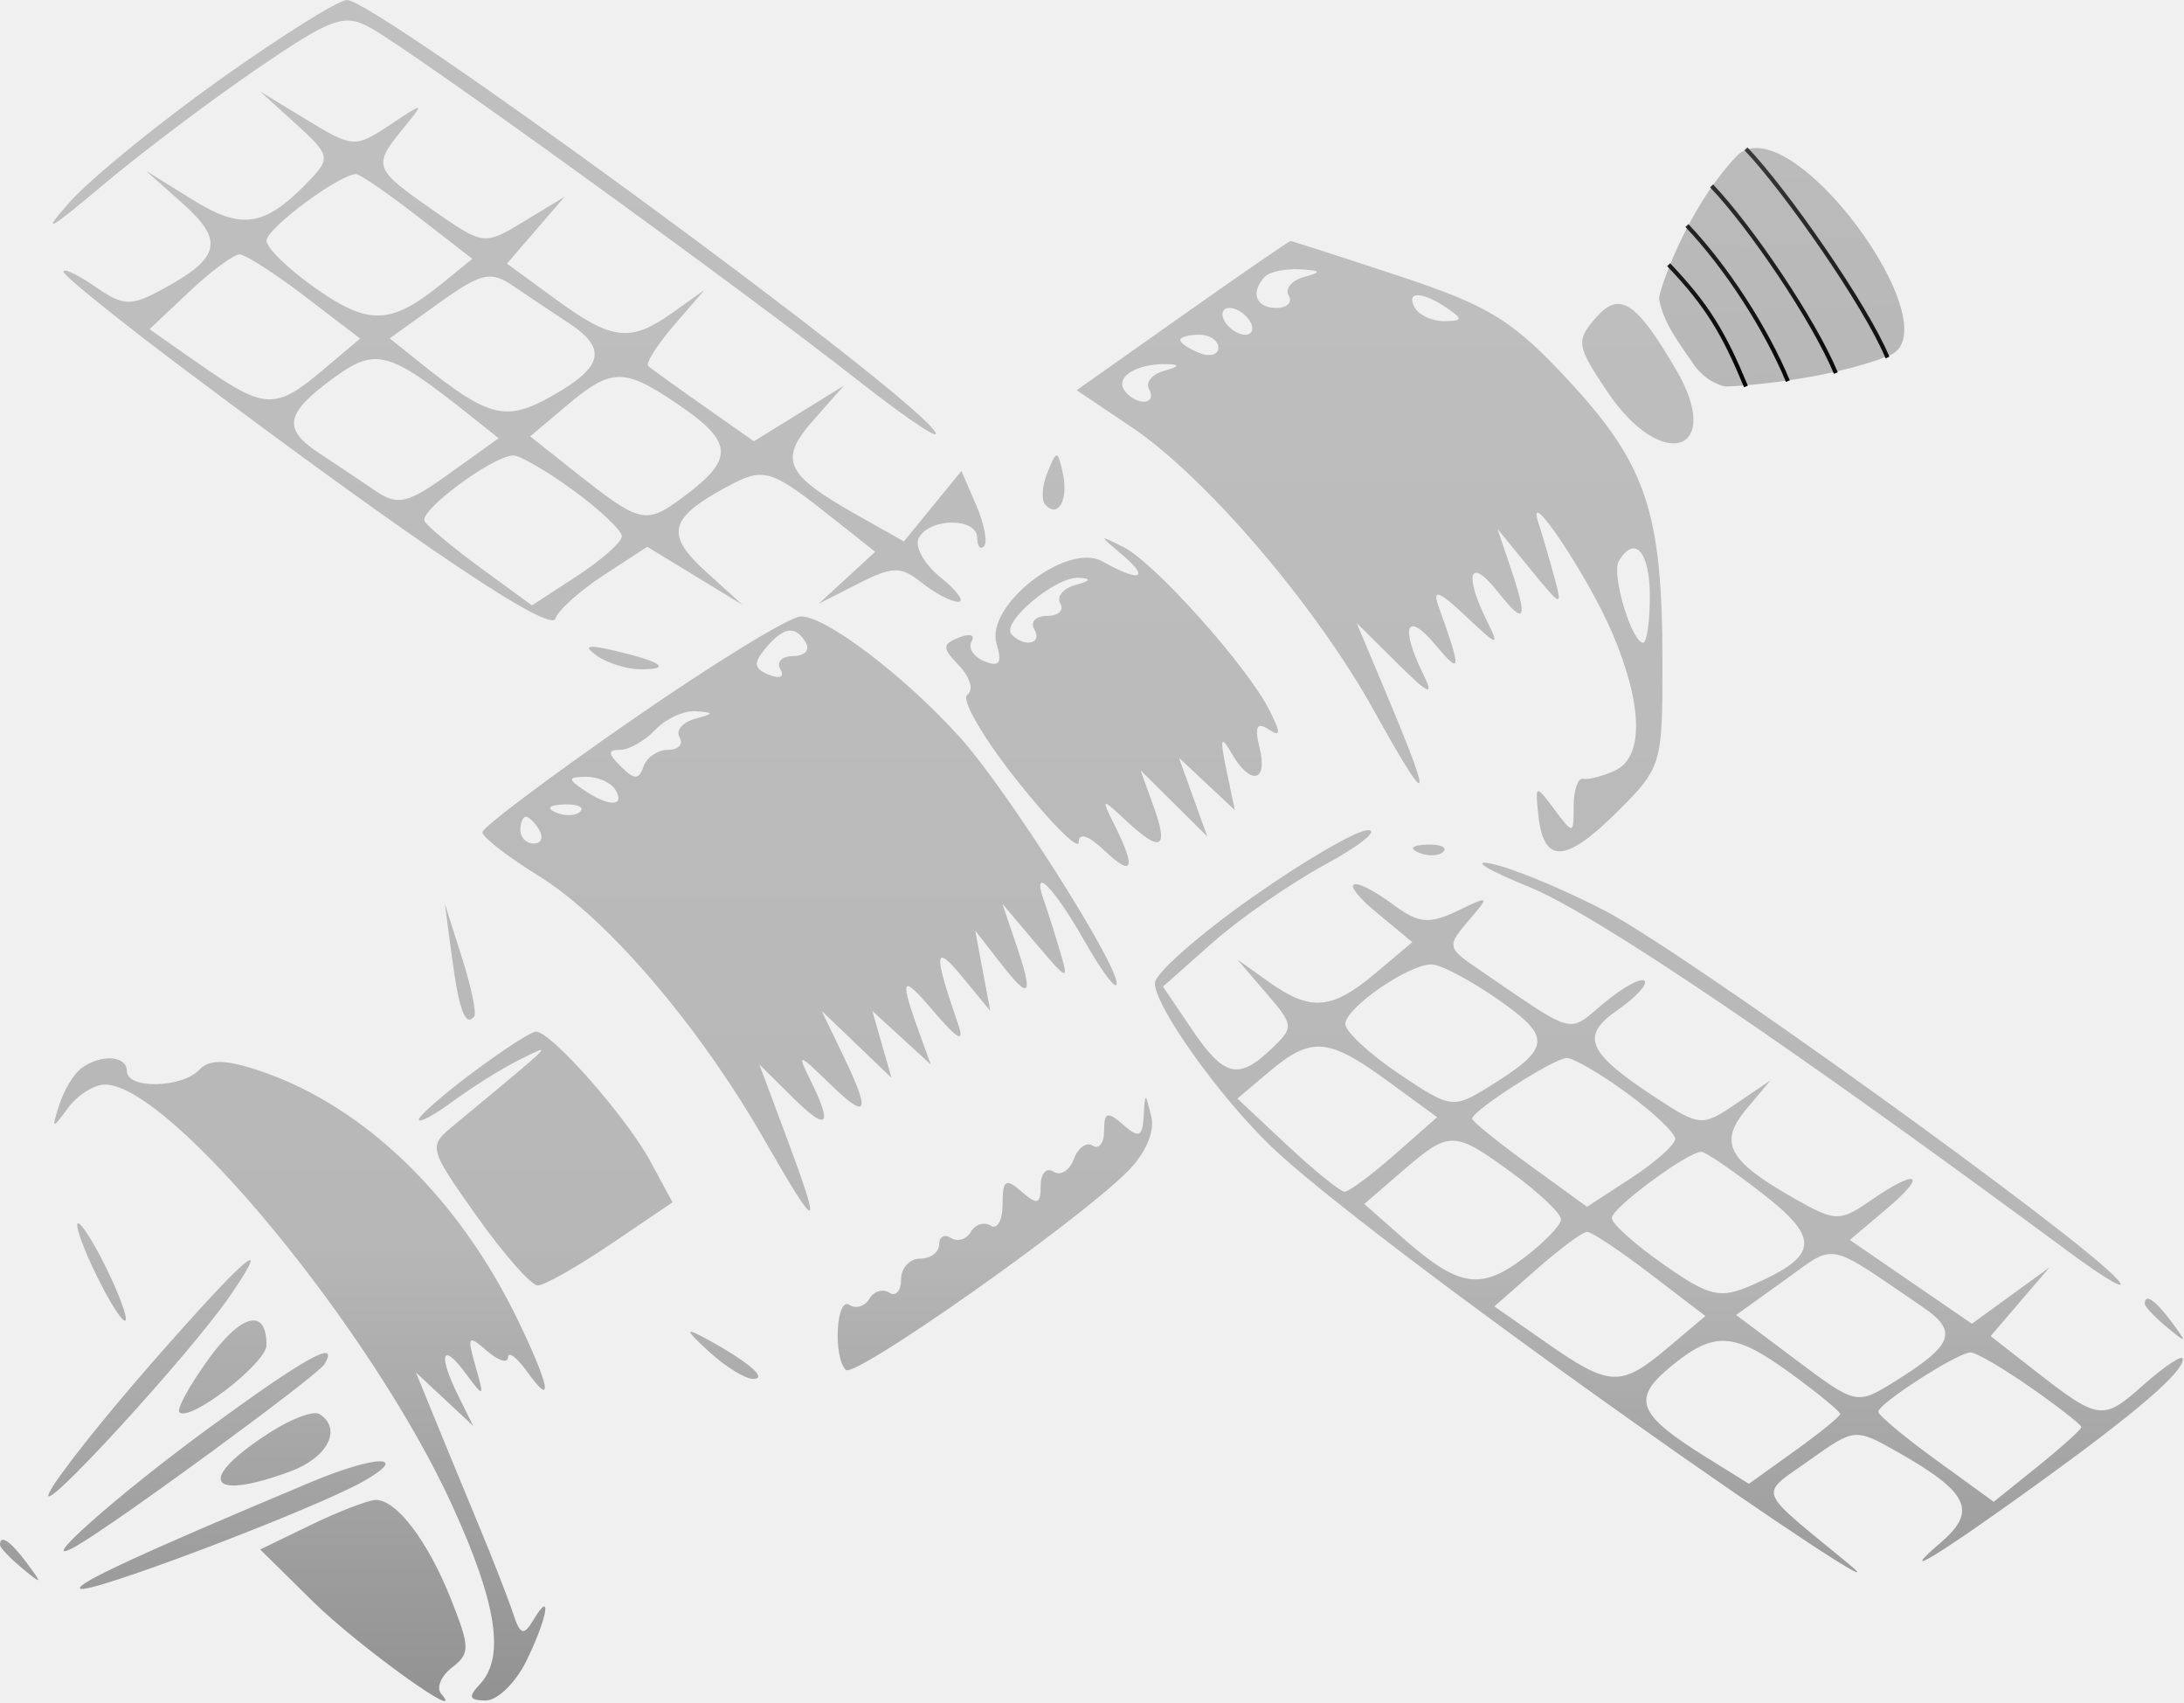
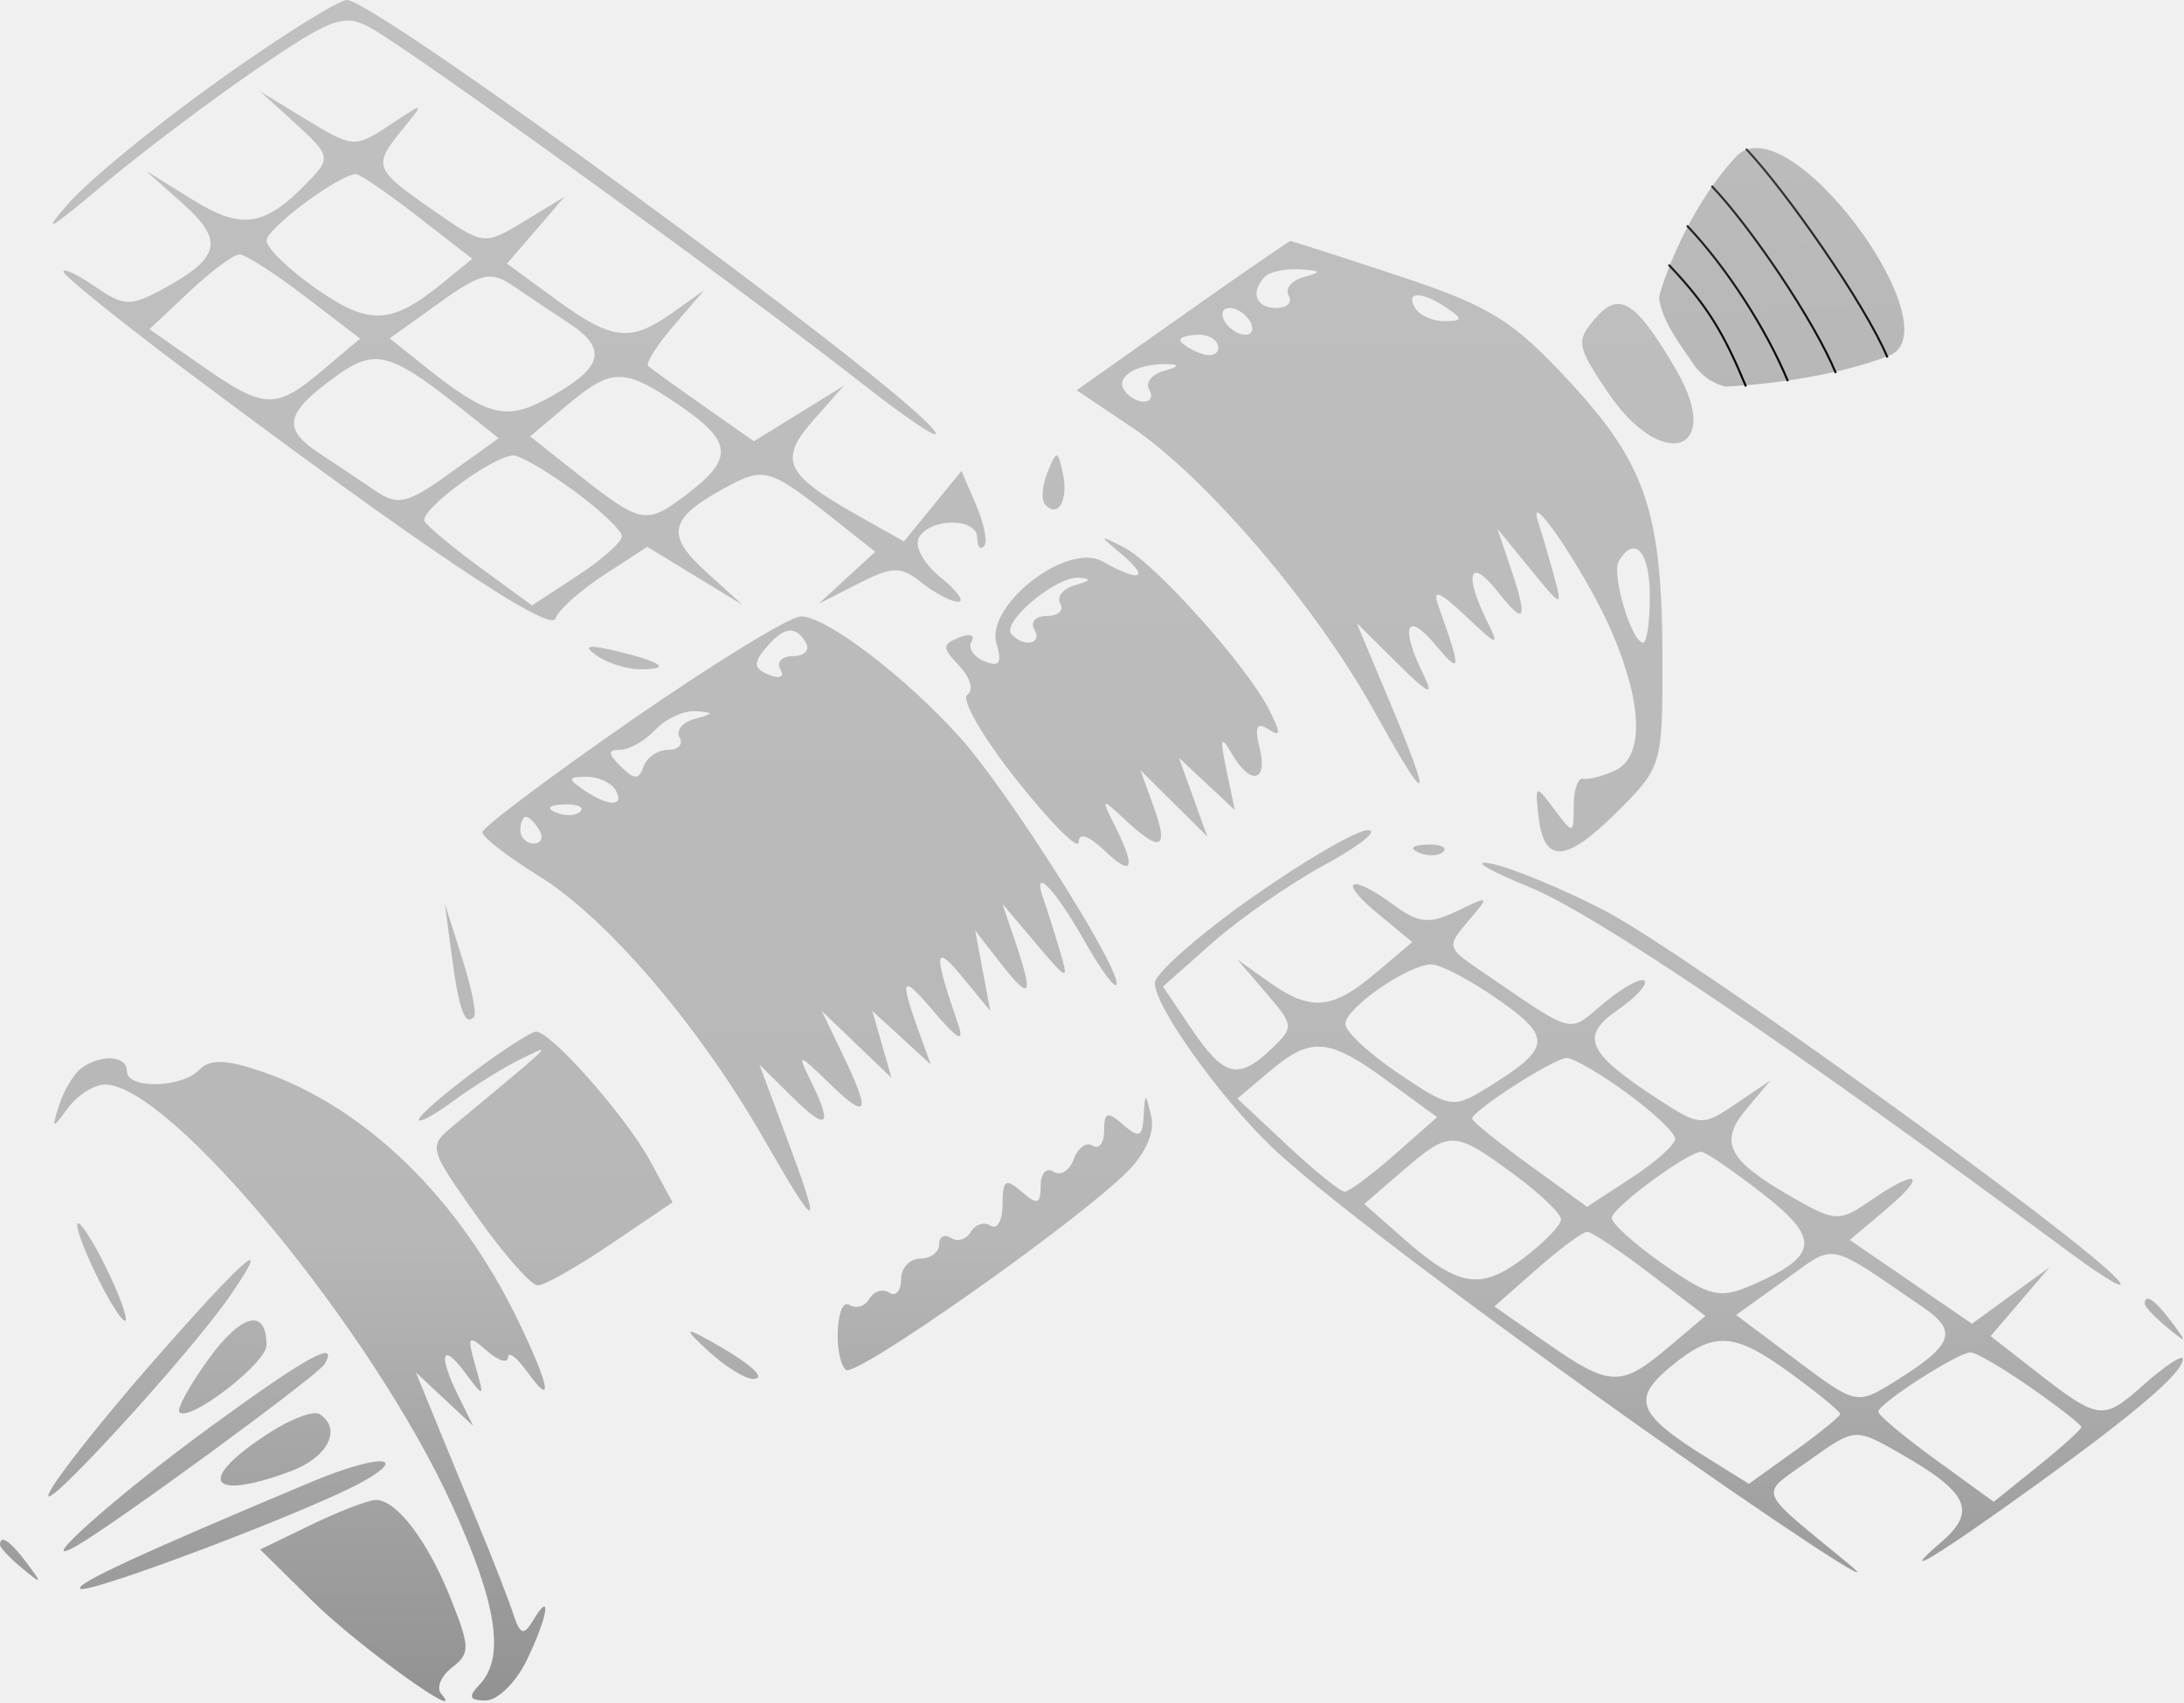
<svg xmlns="http://www.w3.org/2000/svg" width="1057" height="824" viewBox="0 0 1057 824" fill="none">
  <g clip-path="url(#clip0_8_13)">
    <path fill-rule="evenodd" clip-rule="evenodd" d="M33.475 98.058C43.443 86.791 76.083 60.117 106.013 38.782C135.944 17.454 163.817 0 167.951 0C181.549 0 429.87 181.706 451.447 207.447C458.203 215.513 441.619 204.758 414.594 183.553C357.362 138.654 200.006 24.905 179.234 13.418C166.575 6.421 160.426 8.662 124.01 33.548C101.474 48.948 67.809 74.371 49.199 90.05C23.334 111.832 19.63 113.717 33.475 98.058ZM150.482 86.538C159.954 76.548 159.456 74.714 143.284 60.033L125.914 44.257L148.664 58.109C170.665 71.501 171.98 71.579 188.588 60.526C205.7 49.142 205.725 49.149 195.013 62.314C180.345 80.344 180.812 81.634 209.238 101.472C234.114 118.836 234.292 118.861 253.768 107.031L273.325 95.155L259.333 111.359L245.341 127.563L268.878 144.764C296.358 164.855 305.092 165.833 325.699 151.152L340.888 140.339L326.018 157.605C317.843 167.11 312.315 175.901 313.734 177.145C315.159 178.389 327.241 187.09 340.594 196.472L364.867 213.537L386.66 200.061L408.452 186.579L393.729 203.242C376.666 222.549 379.873 229.54 414.84 249.236L437.486 261.986L451.398 244.927L465.31 227.868L472.428 244.351C476.341 253.415 478.061 262.394 476.243 264.312C474.431 266.223 472.944 264.39 472.944 260.237C472.944 250.519 450.458 250.363 444.783 260.043C442.375 264.157 446.963 272.676 455.169 279.337C463.258 285.893 467.109 291.232 463.731 291.199C460.353 291.167 452.387 286.982 446.023 281.902C435.987 273.888 431.933 273.959 415.313 282.427L396.168 292.191L409.877 279.589L423.58 266.988L403.735 251.277C372.256 226.359 369.892 225.685 350.673 236.168C323.777 250.836 322.001 258.805 341.644 276.616L359.315 292.644L336.282 278.611L313.249 264.578L292.187 278.306C280.603 285.861 270.088 295.307 268.829 299.298C266.52 306.606 202.807 263.865 90.597 179.737C57.656 155.039 30.711 133.316 30.711 131.463C30.711 129.603 37.627 132.869 46.078 138.713C59.953 148.301 63.203 148.379 79.473 139.503C106.621 124.692 108.47 116.322 88.514 98.563L70.635 82.644L93.422 96.762C117.53 111.696 128.494 109.733 150.482 86.538ZM228.573 125.237L202.138 104.731C187.599 93.451 174.173 84.238 172.305 84.251C164.278 84.31 128.985 110.53 128.985 116.432C128.985 119.995 139.856 130.504 153.142 139.775C178.718 157.631 189.362 157.152 214.096 137.022L228.573 125.237ZM521.074 188.827L572.195 152.72C600.314 132.869 623.887 116.62 624.587 116.62C625.288 116.62 648.806 124.2 676.851 133.465C721.056 148.068 732.075 154.884 759.634 184.667C796.813 224.836 804.54 248.083 804.583 319.94C804.619 370.242 804.288 371.337 782.397 393.112C757.681 417.699 747.117 418.14 744.555 394.706C742.891 379.513 743.137 379.409 752.233 391.59C761.428 403.906 761.625 403.874 761.625 389.97C761.625 382.163 763.701 376.235 766.231 376.805C768.762 377.368 775.672 375.6 781.586 372.872C795.75 366.335 795.161 340.854 780.026 305.673C768.246 278.3 738.162 233.46 744.463 252.676C746.22 258.021 749.641 269.683 752.074 278.592C756.348 294.251 755.968 294.147 740.618 275.352L724.741 255.915L730.902 274.154C739.777 300.451 738.254 303.295 724.569 285.971C711.37 269.262 708.366 277.561 719.465 300.076C725.951 313.241 725.238 313.098 709.269 298.028C696.561 286.042 693.146 284.779 696.149 293.169C707.482 324.864 707.297 327.092 694.577 311.886C680.739 295.352 677.508 303.134 688.717 325.991C694.276 337.336 691.788 336.312 676.138 320.814L656.619 301.488L672.269 338.813C694.043 390.754 691.819 392.231 664.886 343.711C636.73 292.988 583.466 230.719 547.682 206.689L521.074 188.827ZM174.302 163.831L147.651 143.462C132.996 132.26 118.697 123.099 115.878 123.099C113.058 123.099 102.113 131.243 91.549 141.201L72.342 159.296L97.463 176.834C128.082 198.208 133.34 198.403 156.25 179.063L174.302 163.831ZM267.515 191.392C292.181 177.379 294.012 168.574 274.861 156.063C267.263 151.094 255.384 143.164 248.474 138.428C237.473 130.893 232.971 131.929 212.26 146.772L188.613 163.728L203.329 175.513C236.742 202.277 244.832 204.279 267.515 191.392ZM623.715 143.028C621.787 139.73 625.079 135.7 631.03 134.061C639.894 131.618 639.537 130.945 629.059 130.329C622.02 129.914 614.416 131.521 612.168 133.899C605.006 141.453 607.746 149.014 617.647 149.014C622.911 149.014 625.644 146.319 623.715 143.028ZM699.03 155.396C707.979 155.305 708.145 154.424 700.203 149.014C688.177 140.812 680.045 140.812 684.848 149.014C686.936 152.577 693.318 155.448 699.03 155.396ZM778.122 189.824C763.086 167.537 762.656 165.03 771.931 154.217C783.699 140.501 791.592 145.451 811.118 178.778C834.605 218.863 804.509 228.944 778.122 189.824ZM602.654 161.972C606.032 161.972 607.088 159.056 605 155.493C602.912 151.93 598.44 149.014 595.062 149.014C591.684 149.014 590.628 151.93 592.716 155.493C594.804 159.056 599.276 161.972 602.654 161.972ZM580.432 170.796C585.499 172.843 589.645 171.697 589.645 168.25C589.645 164.797 585.499 161.972 580.432 161.972C575.364 161.972 571.218 163.119 571.218 164.518C571.218 165.917 575.364 168.742 580.432 170.796ZM241.337 212.047L227.026 200.664C187.814 169.461 181.801 167.887 160.863 183.32C137.787 200.333 136.626 207.654 155.089 219.712C162.687 224.681 174.566 232.611 181.476 237.347C192.476 244.882 196.978 243.845 217.69 229.002L241.337 212.047ZM556.152 188.38C554.223 185.082 557.515 181.052 563.467 179.413C570.641 177.437 571.182 176.355 565.076 176.193C550.661 175.817 540.09 181.933 543.904 188.438C545.815 191.697 550.139 194.366 553.517 194.366C556.895 194.366 558.08 191.671 556.152 188.38ZM331.718 239.686C355.365 221.927 354.794 213.874 328.616 195.986C302.003 177.806 296.057 177.839 274.173 196.316L256.588 211.153L277.244 227.512C310.466 253.836 312.328 254.25 331.718 239.686ZM300.965 259.505C300.965 256.719 290.449 246.754 277.6 237.36C264.751 227.966 251.625 220.334 248.425 220.392C238.456 220.58 202.555 247.208 205.497 252.229C207.039 254.853 219.354 265.083 232.879 274.97L257.46 292.936L279.209 278.76C291.174 270.959 300.965 262.297 300.965 259.505ZM505.964 244.318C503.864 242.096 504.288 235.047 506.916 228.659C511.486 217.561 511.818 217.567 514.361 228.886C517.235 241.656 512.205 250.894 505.964 244.318ZM533.567 271.659C551.594 281.837 556.926 280.101 543.216 268.517C531.565 258.669 531.583 258.585 543.966 264.856C558.891 272.411 603.465 322.201 614.133 343.225C620.073 354.926 620.012 356.882 613.857 352.865C608.255 349.218 607.088 351.667 609.601 361.806C613.765 378.606 605.135 380.277 596.008 364.437C590.836 355.463 590.327 357.154 593.551 372.535L597.623 391.972L584.105 379.325L570.58 366.678L577.434 385.707L584.295 404.735L568.147 388.732L552 372.73L558.388 390.449C565.776 410.955 561.796 412.808 544.703 396.831C532.959 385.849 532.799 385.94 539.611 399.643C550.01 420.557 548.204 424.619 534.366 411.408C526.86 404.243 522.081 402.714 522.081 407.476C522.081 411.758 508.655 398.366 492.249 377.705C475.837 357.044 464.984 338.379 468.135 336.221C471.317 334.044 469.64 327.857 464.345 322.272C455.845 313.312 455.832 311.841 464.21 308.453C469.363 306.36 472.072 307.235 470.229 310.383C468.381 313.532 471.182 317.854 476.451 319.985C483.699 322.92 485.124 320.847 482.305 311.478C476.728 292.942 516.517 262.038 533.567 271.659ZM795.253 310.986C797.028 310.986 798.477 300.782 798.477 288.31C798.477 266.839 791.051 258.578 783.441 271.568C779.781 277.814 789.719 310.986 795.253 310.986ZM513.157 292.042C511.228 288.744 514.52 284.714 520.472 283.075C527.953 281.015 528.451 279.926 522.081 279.557C510.835 278.903 484.246 301.313 489.583 306.943C495.818 313.519 504.711 311.55 500.584 304.507C498.496 300.944 501.26 298.028 506.726 298.028C512.193 298.028 515.085 295.333 513.157 292.042ZM233.469 402.694C233.499 400.362 265.979 375.963 305.639 348.473C345.292 320.983 382.164 298.385 387.569 298.261C399.546 297.976 438.315 327.501 464.91 357.154C487.391 382.215 540.538 465.76 540.452 475.893C540.416 479.625 533.352 470.288 524.747 455.141C509.92 429.05 498.969 418.147 505.227 435.704C506.812 440.162 510.245 450.981 512.856 459.76C517.401 475.057 516.928 474.921 501.364 456.521L485.13 437.324L491.322 455.562C500.35 482.158 498.797 484.678 484.608 466.479L471.974 450.282L475.622 469.718L479.277 489.155L465.942 472.958C452.006 456.022 451.582 460.382 463.731 495.634C466.937 504.918 463.51 503.078 451.656 489.155C435.889 470.638 435.023 472.537 445.759 502.113L450.458 515.07L436.319 502.113L422.173 489.155L426.823 505.352L431.473 521.549L414.576 505.352L397.679 489.155L407.672 509.887C421.676 538.952 420.177 542.444 401.474 524.296C386.144 509.421 385.658 509.337 392.261 522.741C403.317 545.165 400.486 547.724 383.374 530.775L367.508 515.07L380.303 549.324C398.262 597.404 396.438 597.754 369.818 551.313C338.266 496.269 293.735 444.23 260.715 423.822C245.692 414.538 233.432 405.027 233.469 402.694ZM383.883 317.465C389.35 317.465 392.114 314.549 390.026 310.986C384.952 302.33 379.265 303.166 370.34 313.888C364.487 320.918 364.873 323.561 372.189 326.529C377.44 328.654 379.823 327.501 377.698 323.872C375.634 320.348 378.417 317.465 383.883 317.465ZM309.668 323.846C303.188 323.788 293.748 320.788 288.68 317.167C281.955 312.366 284.436 311.763 297.894 314.938C320.478 320.27 325.38 323.976 309.668 323.846ZM328.893 356.83C326.964 353.533 330.256 349.503 336.208 347.864C345.765 345.233 345.827 344.793 336.718 344.132C331.049 343.717 322.266 347.754 317.198 353.099C312.131 358.444 304.472 362.817 300.172 362.817C294.03 362.817 294.104 364.547 300.504 370.915C307.015 377.394 309.207 377.394 311.455 370.915C313.003 366.464 318.353 362.817 323.334 362.817C328.322 362.817 330.821 360.122 328.893 356.83ZM282.538 382.254C294.565 390.456 302.697 390.456 297.894 382.254C295.805 378.69 289.424 375.82 283.711 375.872C274.762 375.963 274.596 376.844 282.538 382.254ZM269.105 393.157C273.534 395.03 278.835 394.797 280.874 392.646C282.913 390.495 279.289 388.966 272.815 389.244C265.66 389.555 264.204 391.091 269.105 393.157ZM258.332 408.169C261.907 408.169 263.129 405.254 261.041 401.69C258.952 398.127 256.029 395.211 254.536 395.211C253.044 395.211 251.828 398.127 251.828 401.69C251.828 405.254 254.757 408.169 258.332 408.169ZM558.934 475.692C558.934 471.144 579.897 452.627 605.516 434.551C631.135 416.481 656.569 401.69 662.03 401.69C667.496 401.69 658.191 409.18 641.343 418.334C624.501 427.489 599.945 444.522 586.783 456.177L562.847 477.376L576.667 497.843C592.366 521.102 599.294 522.832 615.362 507.497C626.332 497.02 626.252 496.178 612.776 480.48L598.858 464.283L614.047 475.096C634.329 489.55 644.611 488.708 665.746 470.872L683.497 455.886L666.452 441.749C646.779 425.422 653.627 422.442 674.818 438.101C686.555 446.77 691.838 447.237 705.246 440.797C721.068 433.19 721.197 433.307 710.639 445.617C700.222 457.758 700.4 458.639 715.362 468.837C746.091 489.781 755.083 496.803 762.234 495.265C766.312 494.387 769.79 490.726 776.359 485.274C785.505 477.687 794.307 472.874 795.922 474.584C797.538 476.288 791.678 482.644 782.901 488.708C764.431 501.478 768.025 509.414 802.402 531.825C822.616 545.003 823.967 545.087 840.096 534.138L856.828 522.78L845.231 536.619C831.565 552.933 836.227 561.628 868.442 579.93C888.22 591.165 890.376 591.23 905.172 581.006C928.205 565.087 933.365 567.815 912.899 585.094L895.259 599.976L924.815 620.255L954.365 640.534L973.16 626.863L991.954 613.193L977.68 629.844L963.412 646.501L983.822 662.432C1016.03 687.57 1017.5 687.784 1037.5 670.032C1047.92 660.78 1056.45 655.196 1056.45 657.612C1056.45 664.156 1033.91 683.495 985.812 718.216C937.357 753.201 916.953 765.531 939.445 746.243C957.049 731.147 952.755 722.103 918.832 702.835C897.845 690.914 897.63 690.933 875.653 706.625C865.406 713.941 859.119 717.36 858.546 721.558C857.746 727.421 868.091 734.804 894.362 756.441C915.743 774.05 857.245 735.534 789.264 687.24C703.612 626.397 636.386 575.201 614.987 554.527C589.559 529.965 558.934 486.894 558.934 475.692ZM698.539 412.082C696.5 414.233 691.199 414.466 686.77 412.594C681.869 410.527 683.325 408.992 690.48 408.681C696.954 408.402 700.578 409.931 698.539 412.082ZM1001.17 605.69C866.096 505.819 772.054 442.216 740.367 429.31C719.969 421.004 711.566 415.872 721.701 417.907C731.835 419.948 756.711 430.249 776.98 440.803C815.03 460.609 1006.91 598.661 1024.84 619.121C1030.4 625.47 1019.75 619.426 1001.17 605.69ZM229.513 491.857C225.201 497.014 222.192 489.006 218.752 463.239L215.294 437.324L223.531 463.239C228.064 477.493 230.754 490.373 229.513 491.857ZM720.374 525.981C750.833 507.127 751.379 502.022 724.95 483.57C711.486 474.169 696.954 466.557 692.655 466.654C681.193 466.906 651.06 487.84 651.109 495.517C651.134 499.145 662.761 509.939 676.949 519.502C701.954 536.36 703.286 536.561 720.374 525.981ZM202.69 541.783C202.69 539.956 214.44 529.68 228.795 518.951C243.149 508.229 256.876 499.32 259.303 499.165C266.323 498.698 303.022 540.247 314.76 561.945L325.49 581.777L295.799 601.874C279.467 612.927 263.485 621.972 260.279 621.972C257.073 621.972 243.781 606.896 230.735 588.47C207.371 555.453 207.205 554.812 219.36 544.737C251.608 518.002 262.568 509.01 261.954 508.135C261.612 507.647 257.676 509.681 251.828 512.57C243.382 516.735 228.874 525.761 219.581 532.628C210.288 539.489 202.69 543.61 202.69 541.783ZM695.529 540.578L671.433 522.968C642.817 502.048 634.562 501.419 614.213 518.608L598.858 531.579L622.917 554.099C636.147 566.487 648.689 576.62 650.784 576.62C652.884 576.62 663.811 568.508 675.063 558.602L695.529 540.578ZM28.715 534.507C31.006 527.38 35.852 519.405 39.476 516.787C49.008 509.907 61.421 510.768 61.421 518.31C61.421 527.082 87.999 526.557 96.481 517.61C101.462 512.356 109.619 512.608 126.884 518.55C177.035 535.79 222.437 580.047 251.011 639.53C266.225 671.205 267.994 681.694 255.095 663.702C250.132 656.789 245.986 653.673 245.882 656.776C245.771 659.886 241.14 658.454 235.588 653.589C226.547 645.678 225.969 646.449 230.078 660.897C234.537 676.576 234.39 676.667 225.017 664.085C213.679 648.859 211.953 655.617 222.014 675.85L229.046 690L215.171 677.042L201.296 664.085L210.559 686.761C215.657 699.232 225.269 722.556 231.927 738.592C238.585 754.627 245.931 773.493 248.259 780.523C251.803 791.219 253.418 791.751 258.203 783.762C267.465 768.317 264.929 782.92 254.739 803.704C249.586 814.213 240.741 822.817 235.084 822.817C227.087 822.817 226.442 821.087 232.173 815.042C244.512 802.026 240.544 776.052 218.973 728.692C180.155 643.436 82.299 524.789 50.796 524.789C45.562 524.789 37.51 529.888 32.91 536.127C25.14 546.655 24.839 546.538 28.715 534.507ZM810.762 551.054C810.762 548.268 800.246 538.304 787.397 528.909C774.548 519.515 761.422 511.883 758.222 511.941C752.031 512.058 712.487 537.448 712.487 541.31C712.487 542.573 724.999 552.68 740.287 563.779L768.08 583.947L789.424 570.037C801.161 562.386 810.762 553.846 810.762 551.054ZM543.579 544.225C551.195 550.892 552.915 550.192 553.504 540.157C554.199 528.346 554.297 528.352 557.177 540.202C558.977 547.594 554.475 558.058 545.716 566.843C521.203 591.437 413.495 667.246 409.324 662.847C403.096 656.277 404.736 627.265 411.099 631.412C414.244 633.465 418.58 632.131 420.736 628.451C422.892 624.771 427.228 623.436 430.373 625.49C433.518 627.537 436.091 624.667 436.091 619.115C436.091 613.562 440.237 609.014 445.305 609.014C450.372 609.014 454.518 605.924 454.518 602.153C454.518 598.382 457.091 596.97 460.236 599.017C463.381 601.071 467.717 599.736 469.873 596.056C472.029 592.376 476.365 591.042 479.51 593.096C482.655 595.143 485.229 590.459 485.229 582.69C485.229 570.86 486.733 569.869 494.442 576.62C502.009 583.248 503.655 582.742 503.655 573.789C503.655 567.802 506.437 564.712 509.84 566.927C513.243 569.15 517.677 566.422 519.698 560.87C521.719 555.317 525.84 552.389 528.868 554.365C531.89 556.334 534.366 553.043 534.366 547.057C534.366 538.103 536.012 537.597 543.579 544.225ZM755.482 590.018C755.482 587.18 744.967 577.177 732.118 567.783C703.532 546.888 701.677 546.849 678.706 566.668L660.279 582.567L678.706 598.829C705.774 622.717 716.357 624.563 737.062 609.014C747.191 601.401 755.482 592.856 755.482 590.018ZM848.02 621.79C880.315 607.686 881.193 599.399 852.737 577.332C838.456 566.247 825.238 557.235 823.371 557.293C816.541 557.513 780.051 584.517 780.051 589.351C780.051 592.091 791.383 602.244 805.234 611.91C827.536 627.479 832.425 628.606 848.02 621.79ZM49.137 621.972C42.663 609.5 37.369 596.38 37.369 592.817C37.369 589.254 42.663 596.542 49.137 609.014C55.611 621.486 60.906 634.606 60.906 638.169C60.906 641.732 55.611 634.444 49.137 621.972ZM825.368 636.789L798.717 616.419C784.062 605.217 770.303 596.056 768.147 596.056C765.992 596.056 755.009 604.174 743.739 614.1L723.248 632.144L748.45 649.734C779.148 671.166 784.393 671.373 807.316 652.021L825.368 636.789ZM916.505 668.775C945.33 650.932 947.921 644.285 930.638 632.506C902.357 613.234 893.014 605.843 884.711 606.868C879.069 607.565 873.906 612.148 863.609 619.529L840.238 636.277L869.351 658.111C898.158 679.712 898.655 679.828 916.505 668.775ZM23.795 722.394C27.044 715.268 49.512 686.845 73.718 659.225C119.072 607.479 132.818 595.681 111.468 626.831C91.978 655.26 17.284 736.68 23.795 722.394ZM1048.77 642.238C1042.85 637.346 1038.02 632.241 1038.02 630.9C1038.02 625.568 1043.06 628.995 1051.09 639.789C1058.73 650.064 1058.51 650.291 1048.77 642.238ZM86.831 683.327C85.425 681.85 91.751 670.298 100.891 657.658C116.866 635.558 128.985 632.636 128.985 650.874C128.985 659.608 91.616 688.374 86.831 683.327ZM364.603 667.227C360.752 667.279 351.078 661.331 343.106 654.003C331.706 643.527 331.233 642.095 340.888 647.304C361.723 658.545 371.931 667.123 364.603 667.227ZM890.609 684.169C890.609 683.003 880.094 674.36 867.245 664.966C839.015 644.33 829.655 643.78 808.286 661.506C789.522 677.075 792.495 684.415 826.006 705.271L846.417 717.969L868.51 702.135C880.665 693.421 890.609 685.335 890.609 684.169ZM36.853 748.122C14.87 760.548 56.36 723.664 101.345 690.784C148.277 656.485 164.382 647.609 157.079 660.074C153.854 665.575 55.66 737.49 36.853 748.122ZM1007.31 690.531C1007.31 689.404 996.315 680.807 982.87 671.425C969.431 662.044 956.305 654.379 953.695 654.392C947.528 654.424 909.036 679.18 909.036 683.113C909.036 684.778 921.609 695.261 936.976 706.417L964.911 726.69L986.113 709.637C997.771 700.256 1007.31 691.659 1007.31 690.531ZM140.354 712.041C100.301 726.768 94.89 716.058 130.754 693.052C141.128 686.398 151.883 682.433 154.653 684.24C165.752 691.477 158.627 705.323 140.354 712.041ZM38.775 768.692C36.515 766.308 69.05 751.303 150.482 717.166C181.85 704.014 198.839 703.651 176.163 716.615C152.54 730.124 41.951 772.042 38.775 768.692ZM125.914 749.755L150.482 737.866C163.995 731.322 178.079 725.899 181.777 725.802C191.868 725.55 207.137 745.692 218.39 774.102C227.517 797.141 227.548 800.089 218.721 806.898C213.39 811.012 211.056 816.733 213.537 819.603C226.712 834.874 173.245 796.396 151.477 774.951L125.914 749.755ZM10.749 758.857C4.834 753.966 0 748.861 0 747.519C0 742.187 5.043 745.615 13.071 756.408C20.705 766.684 20.49 766.911 10.749 758.857Z" fill="url(#paint0_linear_8_13)" />
    <path d="M802.965 144.069C802.953 144.428 803.002 144.87 803.097 145.369C804.416 152.33 807.936 158.779 811.796 164.72V164.72C816.26 171.591 817.02 172.251 819.458 176.032C821.896 179.813 826.425 183.411 828.262 184.34C830.099 185.268 833.045 186.826 835.167 187.003C837.29 187.181 882.375 184.689 914.284 172.093C946.193 159.497 865.23 48.934 840.189 75.817C815.149 102.698 803.061 141.156 802.965 144.069Z" fill="url(#paint1_linear_8_13)" />
-     <path d="M807.574 128.079C826.481 147.893 834.371 161.41 845 187M828.359 89.932C847.266 109.746 877.871 154.91 888.5 180.5M816.405 109.142C835.312 128.956 854.664 158.835 865.294 184.425M845 72C863.907 91.814 902.871 147.41 913.5 173" stroke="url(#paint2_linear_8_13)" stroke-width="2" />
+     <path d="M807.574 128.079C826.481 147.893 834.371 161.41 845 187M828.359 89.932C847.266 109.746 877.871 154.91 888.5 180.5M816.405 109.142C835.312 128.956 854.664 158.835 865.294 184.425M845 72C863.907 91.814 902.871 147.41 913.5 173" stroke="url(#paint2_linear_8_13)" strokeWidth="2" />
  </g>
  <defs>
    <linearGradient id="paint0_linear_8_13" x1="528.24" y1="0" x2="528.24" y2="823.096" gradientUnits="userSpaceOnUse">
      <stop stop-color="#C0C0C0" />
      <stop offset="0.73" stop-color="#B7B7B7" />
      <stop offset="1" stop-color="#929292" />
    </linearGradient>
    <linearGradient id="paint1_linear_8_13" x1="860" y1="-86" x2="878.5" y2="344.5" gradientUnits="userSpaceOnUse">
      <stop stop-color="#C0C0C0" />
      <stop offset="0.73" stop-color="#B6B6B6" />
      <stop offset="1" stop-color="#929292" />
    </linearGradient>
    <linearGradient id="paint2_linear_8_13" x1="860.247" y1="2.86" x2="826.278" y2="185.428" gradientUnits="userSpaceOnUse">
      <stop stop-opacity="0.5" />
      <stop offset="1" />
    </linearGradient>
    <clipPath id="clip0_8_13">
      <rect width="1056.48" height="823.1" fill="white" />
    </clipPath>
  </defs>
</svg>
